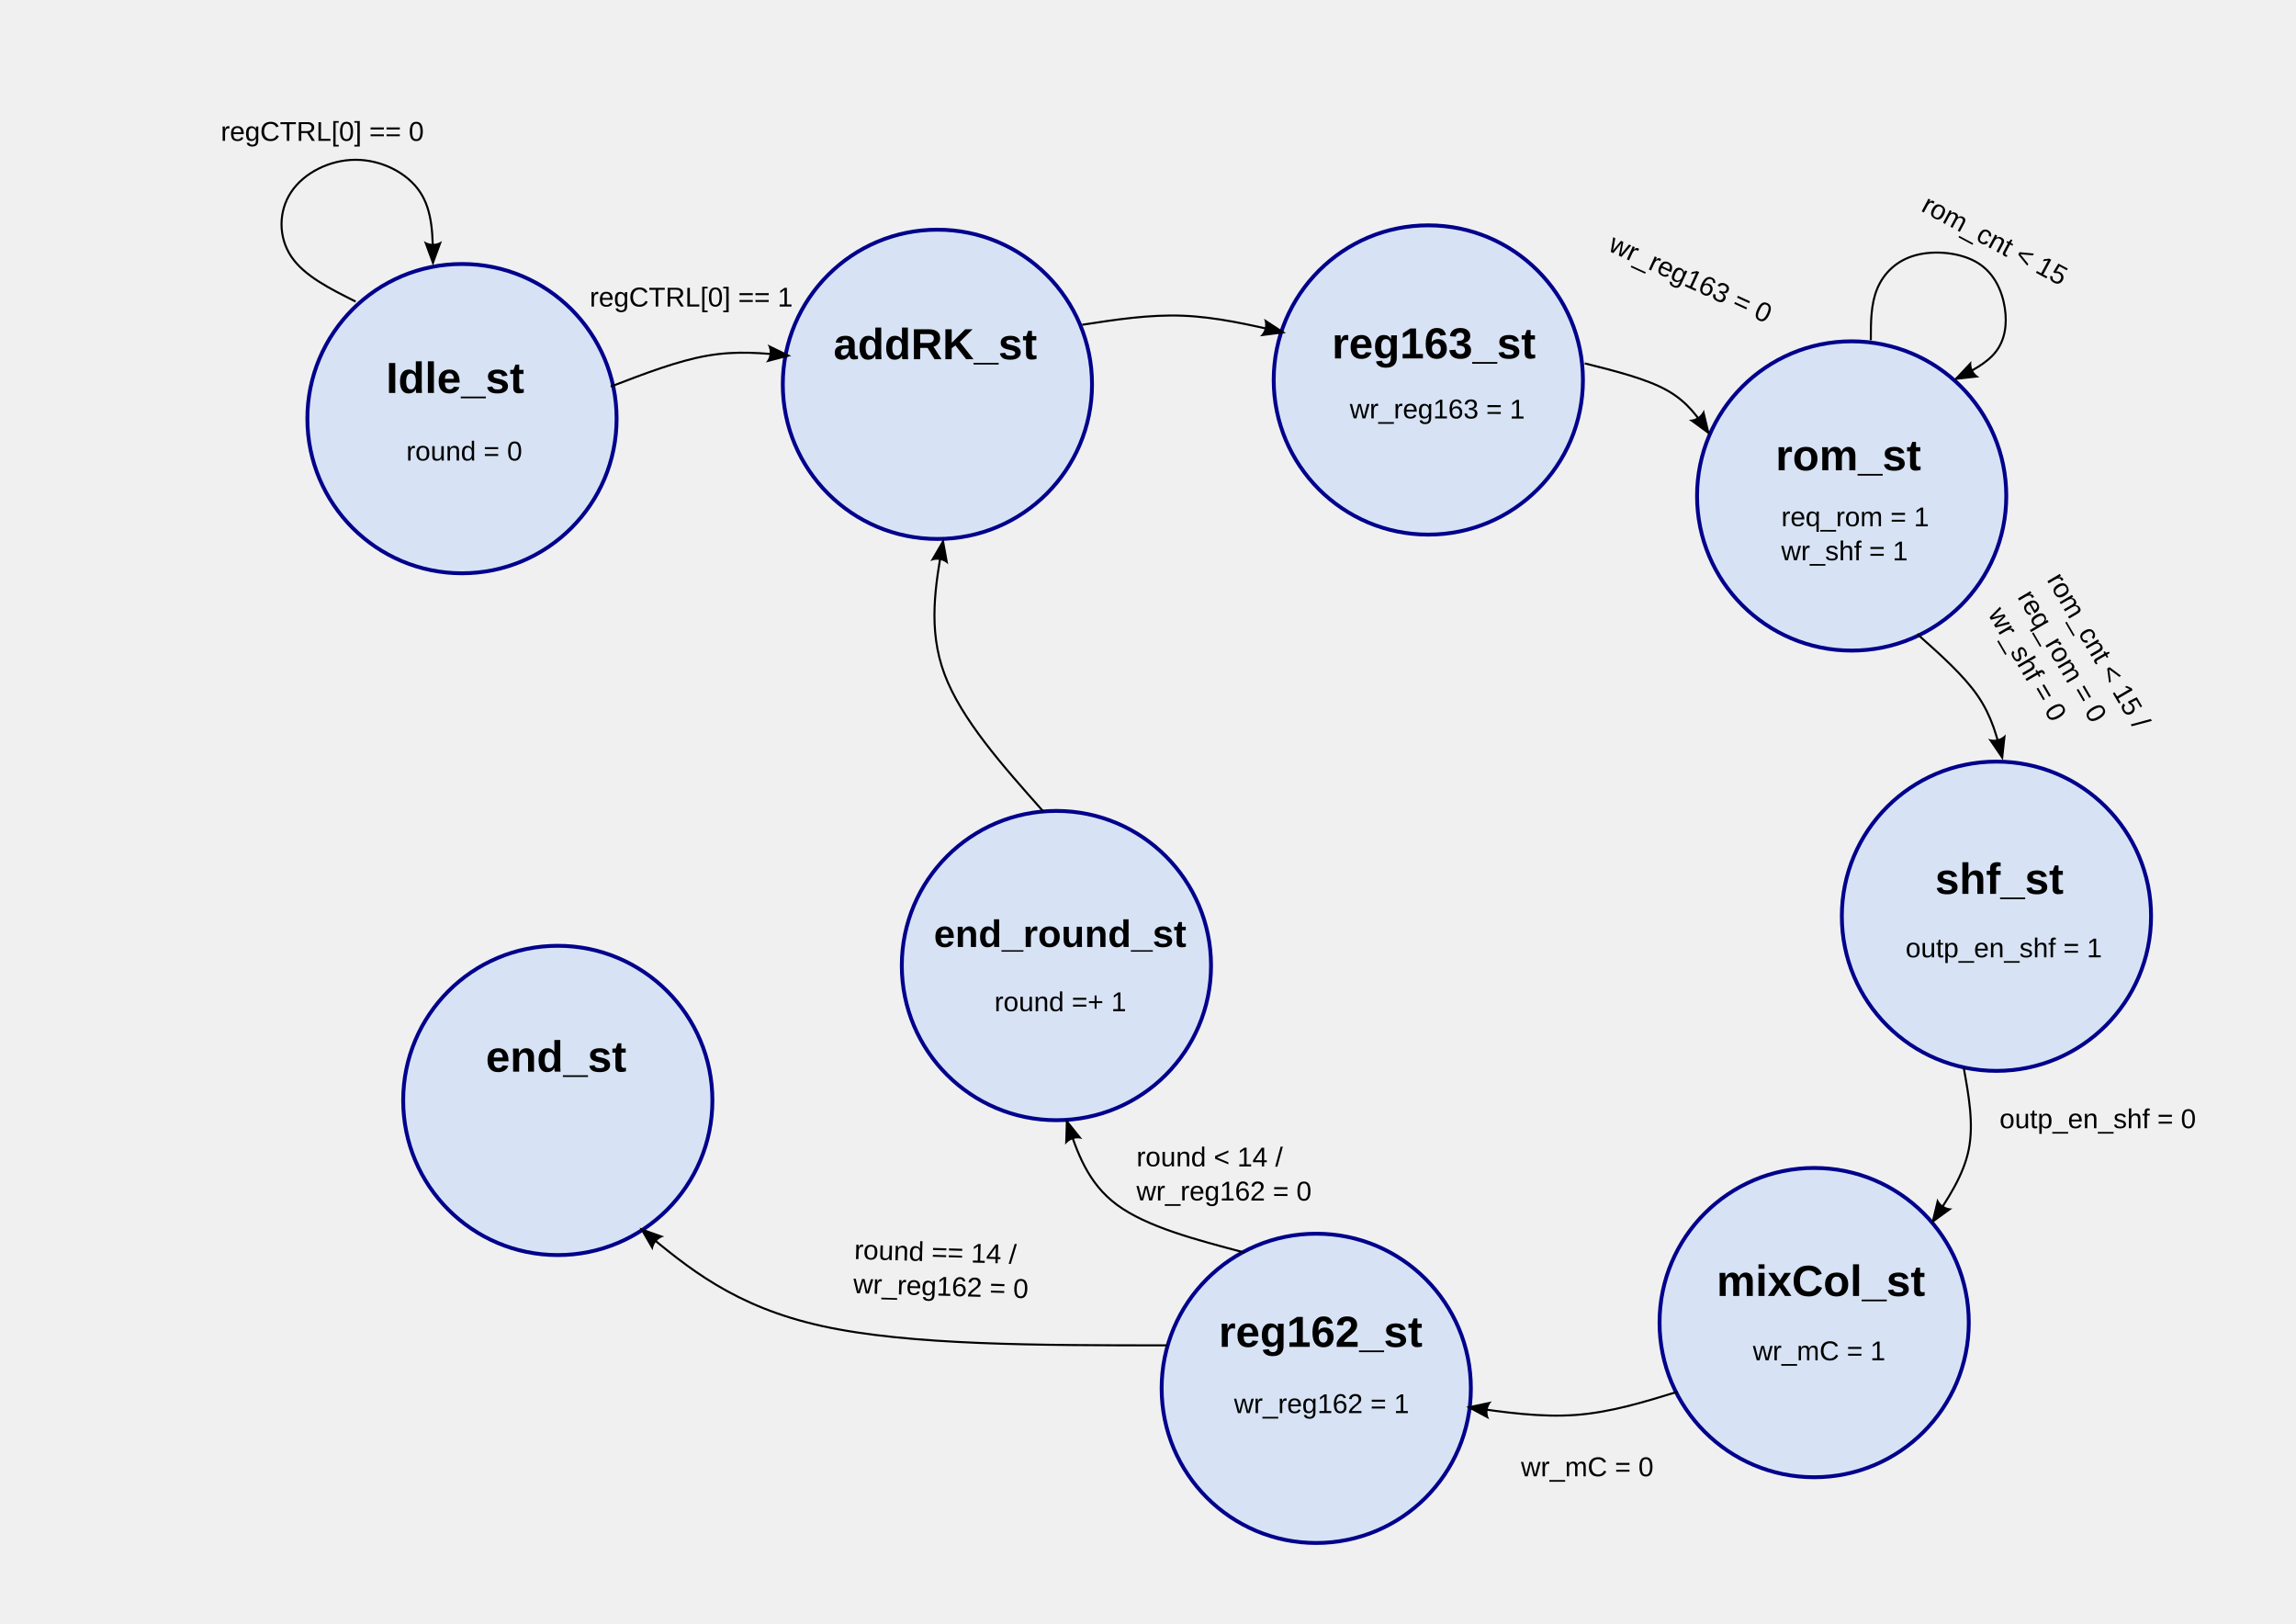
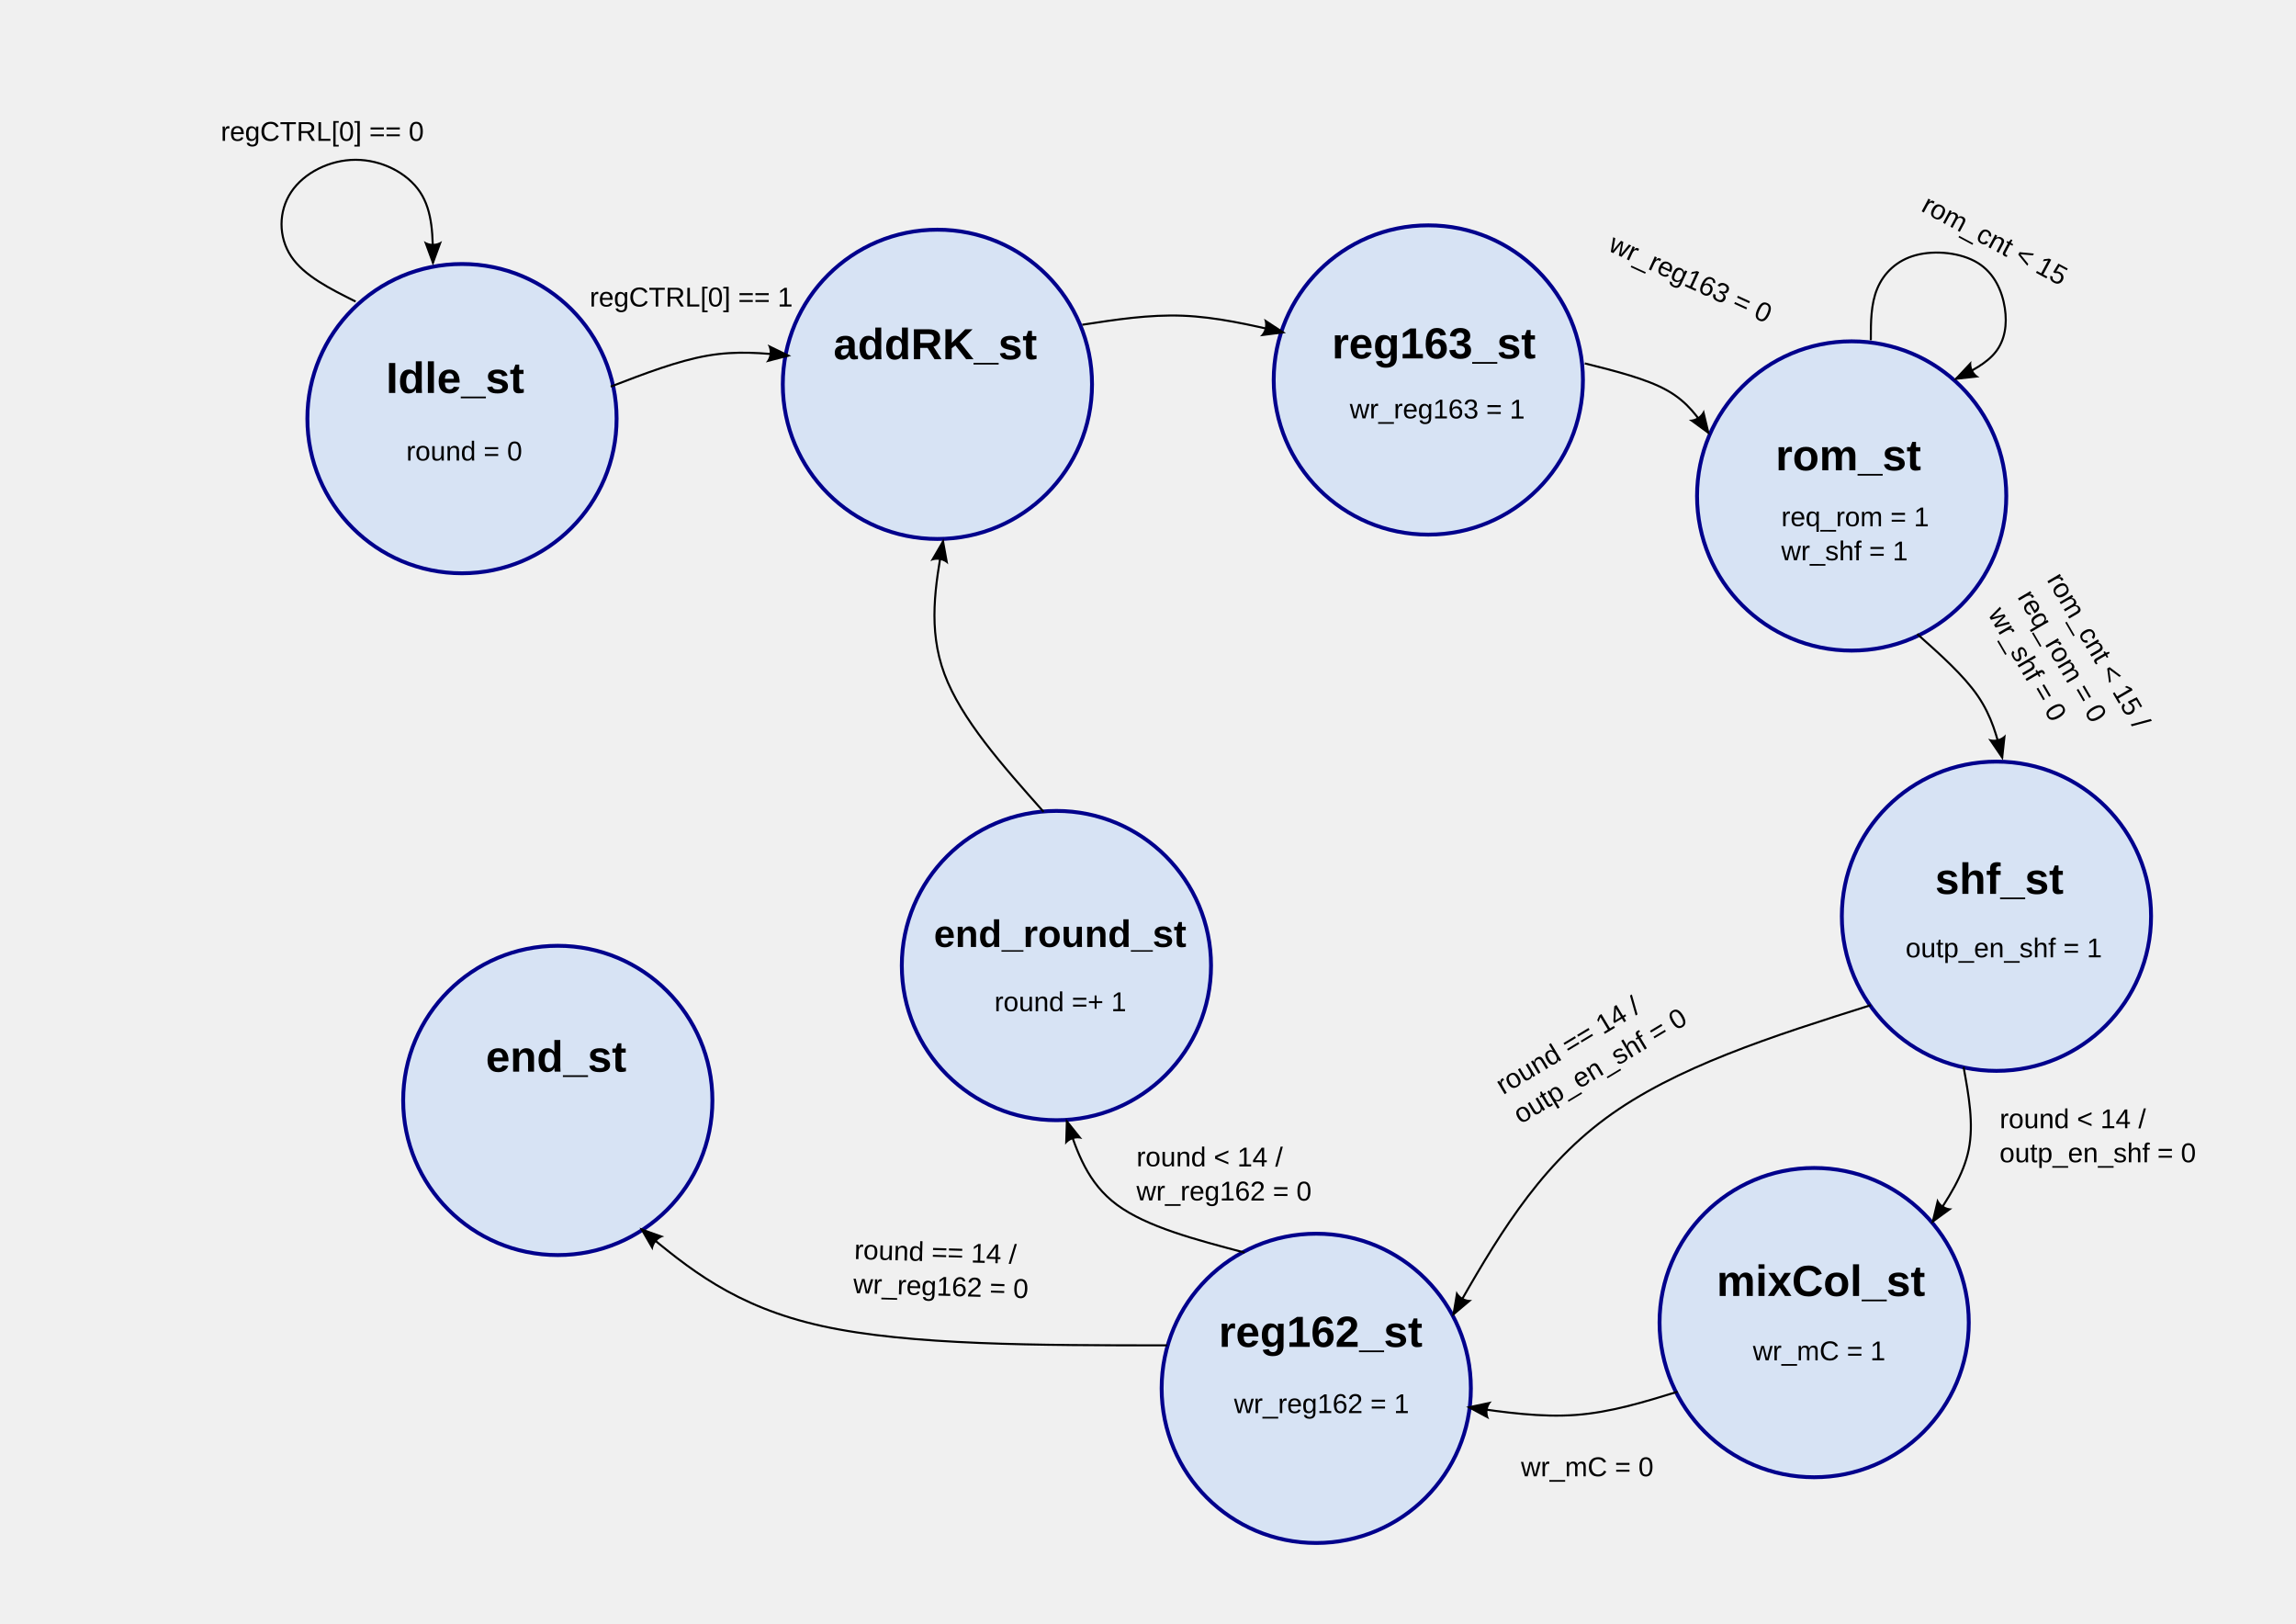
<svg xmlns="http://www.w3.org/2000/svg" width="297mm" height="210mm" viewBox="0 0 297 210" version="1.1" id="svg5">
  <defs id="defs2">
    <marker style="overflow:visible;" id="Arrow2Lend" refX="0.0" refY="0.0" orient="auto">
      <path transform="scale(1.1) rotate(180) translate(1,0)" d="M 8.719,4.034 L -2.207,0.016 L 8.719,-4.002 C 6.973,-1.63 6.983,1.616 8.719,4.034 z " style="fill-rule:evenodd;fill:context-stroke;stroke-width:0.625;stroke-linejoin:round;" id="path7059" />
    </marker>
    <marker style="overflow:visible" id="Arrow2Lend-5" refX="0" refY="0" orient="auto">
      <path transform="matrix(-1.1,0,0,-1.1,-1.1,0)" d="M 8.719,4.034 -2.207,0.016 8.719,-4.002 c -1.745,2.372 -1.735,5.617 -6e-7,8.035 z" style="fill:context-stroke;fill-rule:evenodd;stroke-width:0.625;stroke-linejoin:round" id="path7059-1" />
    </marker>
    <marker style="overflow:visible" id="Arrow2Lend-5-4" refX="0" refY="0" orient="auto">
      <path transform="matrix(-1.1,0,0,-1.1,-1.1,0)" d="M 8.719,4.034 -2.207,0.016 8.719,-4.002 c -1.745,2.372 -1.735,5.617 -6e-7,8.035 z" style="fill:context-stroke;fill-rule:evenodd;stroke-width:0.625;stroke-linejoin:round" id="path7059-1-6" />
    </marker>
  </defs>
  <g id="layer1">
    <text xml:space="preserve" style="font-style:normal;font-weight:normal;font-size:5.089px;line-height:1.25;font-family:sans-serif;fill:#ffffff;fill-opacity:1;stroke:none;stroke-width:0.382" x="109.898" y="-29.284" id="text995-3-4-8-9" transform="scale(1.026989,0.97372)">
      <tspan id="tspan993-6-4-4-0" style="font-style:normal;font-variant:normal;font-weight:bold;font-stretch:normal;font-size:5.089px;font-family:Arial;-inkscape-font-specification:'Arial, Bold';font-variant-ligatures:normal;font-variant-caps:normal;font-variant-numeric:normal;font-variant-east-asian:normal;fill:#ffffff;stroke-width:0.382" x="109.898" y="-29.284" />
    </text>
    <text xml:space="preserve" style="font-style:normal;font-weight:normal;font-size:10.583px;line-height:1.25;font-family:sans-serif;fill:#000000;fill-opacity:1;stroke:none;stroke-width:0.265" x="190" y="-30" id="text17967">
      <tspan id="tspan17965" style="stroke-width:0.265" x="190" y="-30" />
    </text>
    <circle style="fill:#d7e3f4;fill-opacity:1;stroke:#00008c;stroke-width:0.5;stroke-opacity:1" id="path411" cx="59.761" cy="54.144" r="20" />
    <path style="fill:none;stroke:#000000;stroke-width:0.265px;stroke-linecap:butt;stroke-linejoin:miter;stroke-opacity:1;marker-end:url(#Arrow2Lend)" d="M 46,39 C 42.667,37.333 39.334,35.667 37.667,33.167 36,30.667 36,27.334 37.667,24.833 c 1.667,-2.5 5,-4.167 8.333,-4.167 3.333,1.23e-4 6.667,1.667 8.333,4.167 C 56,27.334 56,30.667 56,34" id="path6885" />
    <text xml:space="preserve" style="font-style:normal;font-variant:normal;font-weight:bold;font-stretch:normal;font-size:5.644px;line-height:1.25;font-family:Arial;-inkscape-font-specification:'Arial, Bold';font-variant-ligatures:normal;font-variant-caps:normal;font-variant-numeric:normal;font-variant-east-asian:normal;fill:#000000;fill-opacity:1;stroke:none;stroke-width:0.265" x="49.942" y="50.825" id="text8232">
      <tspan id="tspan8230" style="font-style:normal;font-variant:normal;font-weight:bold;font-stretch:normal;font-size:5.644px;font-family:Arial;-inkscape-font-specification:'Arial, Bold';font-variant-ligatures:normal;font-variant-caps:normal;font-variant-numeric:normal;font-variant-east-asian:normal;stroke-width:0.265" x="49.942" y="50.825">Idle_st</tspan>
    </text>
    <circle style="fill:#d7e3f4;fill-opacity:1;stroke:#00008c;stroke-width:0.5;stroke-opacity:1" id="path411-0" cx="121.259" cy="49.706" r="20" />
    <text xml:space="preserve" style="font-style:normal;font-variant:normal;font-weight:bold;font-stretch:normal;font-size:5.644px;line-height:1.25;font-family:Arial;-inkscape-font-specification:'Arial, Bold';font-variant-ligatures:normal;font-variant-caps:normal;font-variant-numeric:normal;font-variant-east-asian:normal;fill:#000000;fill-opacity:1;stroke:none;stroke-width:0.265" x="107.81" y="46.462" id="text8232-3">
      <tspan id="tspan8230-9" style="font-style:normal;font-variant:normal;font-weight:bold;font-stretch:normal;font-size:5.644px;font-family:Arial;-inkscape-font-specification:'Arial, Bold';font-variant-ligatures:normal;font-variant-caps:normal;font-variant-numeric:normal;font-variant-east-asian:normal;stroke-width:0.265" x="107.81" y="46.462">addRK_st</tspan>
    </text>
    <circle style="fill:#d7e3f4;fill-opacity:1;stroke:#00008c;stroke-width:0.5;stroke-opacity:1" id="path411-9" cx="184.761" cy="49.144" r="20" />
    <text xml:space="preserve" style="font-style:normal;font-variant:normal;font-weight:bold;font-stretch:normal;font-size:5.644px;line-height:1.25;font-family:Arial;-inkscape-font-specification:'Arial, Bold';font-variant-ligatures:normal;font-variant-caps:normal;font-variant-numeric:normal;font-variant-east-asian:normal;fill:#000000;fill-opacity:1;stroke:none;stroke-width:0.265" x="172.296" y="46.354" id="text8232-9">
      <tspan id="tspan8230-1" style="font-style:normal;font-variant:normal;font-weight:bold;font-stretch:normal;font-size:5.644px;font-family:Arial;-inkscape-font-specification:'Arial, Bold';font-variant-ligatures:normal;font-variant-caps:normal;font-variant-numeric:normal;font-variant-east-asian:normal;stroke-width:0.265" x="172.296" y="46.354">reg163_st</tspan>
    </text>
    <circle style="fill:#d7e3f4;fill-opacity:1;stroke:#00008c;stroke-width:0.5;stroke-opacity:1" id="path411-7" cx="239.523" cy="64.144" r="20" />
    <text xml:space="preserve" style="font-style:normal;font-variant:normal;font-weight:bold;font-stretch:normal;font-size:5.644px;line-height:1.25;font-family:Arial;-inkscape-font-specification:'Arial, Bold';font-variant-ligatures:normal;font-variant-caps:normal;font-variant-numeric:normal;font-variant-east-asian:normal;fill:#000000;fill-opacity:1;stroke:none;stroke-width:0.265" x="229.688" y="60.825" id="text8232-2">
      <tspan id="tspan8230-3" style="font-style:normal;font-variant:normal;font-weight:bold;font-stretch:normal;font-size:5.644px;font-family:Arial;-inkscape-font-specification:'Arial, Bold';font-variant-ligatures:normal;font-variant-caps:normal;font-variant-numeric:normal;font-variant-east-asian:normal;stroke-width:0.265" x="229.688" y="60.825">rom_st</tspan>
    </text>
    <circle style="fill:#d7e3f4;fill-opacity:1;stroke:#00008c;stroke-width:0.5;stroke-opacity:1" id="path411-8" cx="258.252" cy="118.5" r="20" />
    <text xml:space="preserve" style="font-style:normal;font-variant:normal;font-weight:bold;font-stretch:normal;font-size:5.644px;line-height:1.25;font-family:Arial;-inkscape-font-specification:'Arial, Bold';font-variant-ligatures:normal;font-variant-caps:normal;font-variant-numeric:normal;font-variant-east-asian:normal;fill:#000000;fill-opacity:1;stroke:none;stroke-width:0.265" x="250.316" y="115.605" id="text8232-1">
      <tspan id="tspan8230-4" style="font-style:normal;font-variant:normal;font-weight:bold;font-stretch:normal;font-size:5.644px;font-family:Arial;-inkscape-font-specification:'Arial, Bold';font-variant-ligatures:normal;font-variant-caps:normal;font-variant-numeric:normal;font-variant-east-asian:normal;stroke-width:0.265" x="250.316" y="115.605">shf_st</tspan>
    </text>
    <circle style="fill:#d7e3f4;fill-opacity:1;stroke:#00008c;stroke-width:0.5;stroke-opacity:1" id="path411-71" cx="234.672" cy="171.057" r="20" />
    <text xml:space="preserve" style="font-style:normal;font-variant:normal;font-weight:bold;font-stretch:normal;font-size:5.644px;line-height:1.25;font-family:Arial;-inkscape-font-specification:'Arial, Bold';font-variant-ligatures:normal;font-variant-caps:normal;font-variant-numeric:normal;font-variant-east-asian:normal;fill:#000000;fill-opacity:1;stroke:none;stroke-width:0.265" x="222.06" y="167.612" id="text8232-38">
      <tspan id="tspan8230-48" style="font-style:normal;font-variant:normal;font-weight:bold;font-stretch:normal;font-size:5.644px;font-family:Arial;-inkscape-font-specification:'Arial, Bold';font-variant-ligatures:normal;font-variant-caps:normal;font-variant-numeric:normal;font-variant-east-asian:normal;stroke-width:0.265" x="222.06" y="167.612">mixCol_st</tspan>
    </text>
    <circle style="fill:#d7e3f4;fill-opacity:1;stroke:#00008c;stroke-width:0.5;stroke-opacity:1" id="path411-3" cx="170.265" cy="179.56" r="20" />
    <text xml:space="preserve" style="font-style:normal;font-variant:normal;font-weight:bold;font-stretch:normal;font-size:5.644px;line-height:1.25;font-family:Arial;-inkscape-font-specification:'Arial, Bold';font-variant-ligatures:normal;font-variant-caps:normal;font-variant-numeric:normal;font-variant-east-asian:normal;fill:#000000;fill-opacity:1;stroke:none;stroke-width:0.265" x="157.653" y="174.19" id="text8232-26">
      <tspan id="tspan8230-94" style="font-style:normal;font-variant:normal;font-weight:bold;font-stretch:normal;font-size:5.644px;font-family:Arial;-inkscape-font-specification:'Arial, Bold';font-variant-ligatures:normal;font-variant-caps:normal;font-variant-numeric:normal;font-variant-east-asian:normal;stroke-width:0.265" x="157.653" y="174.19">reg162_st</tspan>
    </text>
    <circle style="fill:#d7e3f4;fill-opacity:1;stroke:#00008c;stroke-width:0.5;stroke-opacity:1" id="path411-3-9" cx="72.153" cy="142.323" r="20" />
    <text xml:space="preserve" style="font-style:normal;font-variant:normal;font-weight:bold;font-stretch:normal;font-size:5.644px;line-height:1.25;font-family:Arial;-inkscape-font-specification:'Arial, Bold';font-variant-ligatures:normal;font-variant-caps:normal;font-variant-numeric:normal;font-variant-east-asian:normal;fill:#000000;fill-opacity:1;stroke:none;stroke-width:0.265" x="62.842" y="138.603" id="text8232-26-8">
      <tspan id="tspan8230-94-6" style="font-style:normal;font-variant:normal;font-weight:bold;font-stretch:normal;font-size:5.644px;font-family:Arial;-inkscape-font-specification:'Arial, Bold';font-variant-ligatures:normal;font-variant-caps:normal;font-variant-numeric:normal;font-variant-east-asian:normal;stroke-width:0.265" x="62.842" y="138.603">end_st</tspan>
    </text>
    <circle style="fill:#d7e3f4;fill-opacity:1;stroke:#00008c;stroke-width:0.5;stroke-opacity:1" id="path411-3-9-5" cx="136.654" cy="124.88" r="20" />
    <text xml:space="preserve" style="font-style:normal;font-variant:normal;font-weight:bold;font-stretch:normal;font-size:4.939px;line-height:1.25;font-family:Arial;-inkscape-font-specification:'Arial, Bold';font-variant-ligatures:normal;font-variant-caps:normal;font-variant-numeric:normal;font-variant-east-asian:normal;fill:#000000;fill-opacity:1;stroke:none;stroke-width:0.265" x="120.807" y="122.47" id="text8232-26-8-3">
      <tspan id="tspan8230-94-6-7" style="font-style:normal;font-variant:normal;font-weight:bold;font-stretch:normal;font-size:4.939px;font-family:Arial;-inkscape-font-specification:'Arial, Bold';font-variant-ligatures:normal;font-variant-caps:normal;font-variant-numeric:normal;font-variant-east-asian:normal;stroke-width:0.265" x="120.807" y="122.47">end_round_st</tspan>
    </text>
    <text xml:space="preserve" style="font-style:normal;font-variant:normal;font-weight:normal;font-stretch:normal;font-size:3.528px;line-height:1.25;font-family:Arial;-inkscape-font-specification:'Arial, Normal';font-variant-ligatures:normal;font-variant-caps:normal;font-variant-numeric:normal;font-variant-east-asian:normal;fill:#000000;fill-opacity:1;stroke:none;stroke-width:0.265" x="28.551" y="18.219" id="text1982">
      <tspan id="tspan1980" style="font-style:normal;font-variant:normal;font-weight:normal;font-stretch:normal;font-size:3.528px;font-family:Arial;-inkscape-font-specification:'Arial, Normal';font-variant-ligatures:normal;font-variant-caps:normal;font-variant-numeric:normal;font-variant-east-asian:normal;stroke-width:0.265" x="28.551" y="18.219">regCTRL[0] == 0</tspan>
    </text>
    <text xml:space="preserve" style="font-style:normal;font-variant:normal;font-weight:normal;font-stretch:normal;font-size:3.528px;line-height:1.25;font-family:Arial;-inkscape-font-specification:'Arial, Normal';font-variant-ligatures:normal;font-variant-caps:normal;font-variant-numeric:normal;font-variant-east-asian:normal;fill:#000000;fill-opacity:1;stroke:none;stroke-width:0.265" x="115.258" y="159.482" id="text1982-9-4-0-8" transform="rotate(1.699461)">
      <tspan id="tspan1980-9-0-4-7" style="font-style:normal;font-variant:normal;font-weight:normal;font-stretch:normal;font-size:3.528px;font-family:Arial;-inkscape-font-specification:'Arial, Normal';font-variant-ligatures:normal;font-variant-caps:normal;font-variant-numeric:normal;font-variant-east-asian:normal;stroke-width:0.265" x="115.258" y="159.482">round == 14 /</tspan>
      <tspan style="font-style:normal;font-variant:normal;font-weight:normal;font-stretch:normal;font-size:3.528px;font-family:Arial;-inkscape-font-specification:'Arial, Normal';font-variant-ligatures:normal;font-variant-caps:normal;font-variant-numeric:normal;font-variant-east-asian:normal;stroke-width:0.265" x="115.258" y="163.891" id="tspan27361">wr_reg162 = 0</tspan>
    </text>
    <text xml:space="preserve" style="font-style:normal;font-variant:normal;font-weight:normal;font-stretch:normal;font-size:3.528px;line-height:1.25;font-family:Arial;-inkscape-font-specification:'Arial, Normal';font-variant-ligatures:normal;font-variant-caps:normal;font-variant-numeric:normal;font-variant-east-asian:normal;fill:#000000;fill-opacity:1;stroke:none;stroke-width:0.265" x="147.208" y="150.638" id="text1982-9-4-0-8-9" transform="rotate(0.07750644)">
      <tspan id="tspan1980-9-0-4-7-8" style="font-style:normal;font-variant:normal;font-weight:normal;font-stretch:normal;font-size:3.528px;font-family:Arial;-inkscape-font-specification:'Arial, Normal';font-variant-ligatures:normal;font-variant-caps:normal;font-variant-numeric:normal;font-variant-east-asian:normal;stroke-width:0.265" x="147.208" y="150.638">round &lt; 14 /</tspan>
      <tspan style="font-style:normal;font-variant:normal;font-weight:normal;font-stretch:normal;font-size:3.528px;font-family:Arial;-inkscape-font-specification:'Arial, Normal';font-variant-ligatures:normal;font-variant-caps:normal;font-variant-numeric:normal;font-variant-east-asian:normal;stroke-width:0.265" x="147.208" y="155.048" id="tspan24327">wr_reg162 = 0</tspan>
    </text>
    <text xml:space="preserve" style="font-style:normal;font-variant:normal;font-weight:normal;font-stretch:normal;font-size:3.528px;line-height:1.25;font-family:Arial;-inkscape-font-specification:'Arial, Normal';font-variant-ligatures:normal;font-variant-caps:normal;font-variant-numeric:normal;font-variant-east-asian:normal;fill:#000000;fill-opacity:1;stroke:none;stroke-width:0.265" x="174.665" y="53.866" id="text1982-9-4-0-8-9-0" transform="rotate(0.07750644)">
      <tspan id="tspan1980-9-0-4-7-8-2" style="font-style:normal;font-variant:normal;font-weight:normal;font-stretch:normal;font-size:3.528px;font-family:Arial;-inkscape-font-specification:'Arial, Normal';font-variant-ligatures:normal;font-variant-caps:normal;font-variant-numeric:normal;font-variant-east-asian:normal;stroke-width:0.265" x="174.665" y="53.866">wr_reg163 = 1</tspan>
    </text>
    <text xml:space="preserve" style="font-style:normal;font-variant:normal;font-weight:normal;font-stretch:normal;font-size:3.528px;line-height:1.25;font-family:Arial;-inkscape-font-specification:'Arial, Normal';font-variant-ligatures:normal;font-variant-caps:normal;font-variant-numeric:normal;font-variant-east-asian:normal;fill:#000000;fill-opacity:1;stroke:none;stroke-width:0.265" x="230.505" y="67.732" id="text1982-9-4-0-8-9-0-3" transform="rotate(0.07750644)">
      <tspan id="tspan1980-9-0-4-7-8-2-9" style="font-style:normal;font-variant:normal;font-weight:normal;font-stretch:normal;font-size:3.528px;font-family:Arial;-inkscape-font-specification:'Arial, Normal';font-variant-ligatures:normal;font-variant-caps:normal;font-variant-numeric:normal;font-variant-east-asian:normal;stroke-width:0.265" x="230.505" y="67.732">req_rom = 1</tspan>
      <tspan style="font-style:normal;font-variant:normal;font-weight:normal;font-stretch:normal;font-size:3.528px;font-family:Arial;-inkscape-font-specification:'Arial, Normal';font-variant-ligatures:normal;font-variant-caps:normal;font-variant-numeric:normal;font-variant-east-asian:normal;stroke-width:0.265" x="230.505" y="72.142" id="tspan15084">wr_shf = 1</tspan>
    </text>
    <text xml:space="preserve" style="font-style:normal;font-variant:normal;font-weight:normal;font-stretch:normal;font-size:3.528px;line-height:1.25;font-family:Arial;-inkscape-font-specification:'Arial, Normal';font-variant-ligatures:normal;font-variant-caps:normal;font-variant-numeric:normal;font-variant-east-asian:normal;fill:#000000;fill-opacity:1;stroke:none;stroke-width:0.265" x="202.36" y="-57.625" id="text1982-9-4-0-8-9-0-1" transform="rotate(24.74486)">
      <tspan id="tspan1980-9-0-4-7-8-2-7" style="font-style:normal;font-variant:normal;font-weight:normal;font-stretch:normal;font-size:3.528px;font-family:Arial;-inkscape-font-specification:'Arial, Normal';font-variant-ligatures:normal;font-variant-caps:normal;font-variant-numeric:normal;font-variant-east-asian:normal;stroke-width:0.265" x="202.36" y="-57.625">wr_reg163 = 0</tspan>
    </text>
    <text xml:space="preserve" style="font-style:normal;font-variant:normal;font-weight:normal;font-stretch:normal;font-size:3.528px;line-height:1.25;font-family:Arial;-inkscape-font-specification:'Arial, Normal';font-variant-ligatures:normal;font-variant-caps:normal;font-variant-numeric:normal;font-variant-east-asian:normal;fill:#000000;fill-opacity:1;stroke:none;stroke-width:0.265" x="76.27" y="39.645" id="text1982-6">
      <tspan id="tspan1980-7" style="font-style:normal;font-variant:normal;font-weight:normal;font-stretch:normal;font-size:3.528px;font-family:Arial;-inkscape-font-specification:'Arial, Normal';font-variant-ligatures:normal;font-variant-caps:normal;font-variant-numeric:normal;font-variant-east-asian:normal;stroke-width:0.265" x="76.27" y="39.645">regCTRL[0] == 1</tspan>
    </text>
    <text xml:space="preserve" style="font-style:normal;font-variant:normal;font-weight:normal;font-stretch:normal;font-size:3.528px;line-height:1.25;font-family:Arial;-inkscape-font-specification:'Arial, Normal';font-variant-ligatures:normal;font-variant-caps:normal;font-variant-numeric:normal;font-variant-east-asian:normal;fill:#000000;fill-opacity:1;stroke:none;stroke-width:0.265" x="258.655" y="145.913" id="text1982-6-4">
-       <tspan id="tspan1980-7-0" style="font-style:normal;font-variant:normal;font-weight:normal;font-stretch:normal;font-size:3.528px;font-family:Arial;-inkscape-font-specification:'Arial, Normal';font-variant-ligatures:normal;font-variant-caps:normal;font-variant-numeric:normal;font-variant-east-asian:normal;stroke-width:0.265" x="258.655" y="145.913">outp_en_shf = 0</tspan>
+       <tspan id="tspan1980-7-0" style="font-style:normal;font-variant:normal;font-weight:normal;font-stretch:normal;font-size:3.528px;font-family:Arial;-inkscape-font-specification:'Arial, Normal';font-variant-ligatures:normal;font-variant-caps:normal;font-variant-numeric:normal;font-variant-east-asian:normal;stroke-width:0.265" x="258.655" y="145.913">round &lt; 14 /</tspan>
+       <tspan style="font-style:normal;font-variant:normal;font-weight:normal;font-stretch:normal;font-size:3.528px;font-family:Arial;-inkscape-font-specification:'Arial, Normal';font-variant-ligatures:normal;font-variant-caps:normal;font-variant-numeric:normal;font-variant-east-asian:normal;stroke-width:0.265" x="258.655" y="150.323" id="tspan4969">outp_en_shf = 0</tspan>
+     </text>
+     <text xml:space="preserve" style="font-style:normal;font-variant:normal;font-weight:normal;font-stretch:normal;font-size:3.528px;line-height:1.25;font-family:Arial;-inkscape-font-specification:'Arial, Normal';font-variant-ligatures:normal;font-variant-caps:normal;font-variant-numeric:normal;font-variant-east-asian:normal;fill:#000000;fill-opacity:1;stroke:none;stroke-width:0.265" x="93.471" y="221.644" id="text1982-6-4-2" transform="rotate(-31.06031)">
+       <tspan id="tspan1980-7-0-18" style="font-style:normal;font-variant:normal;font-weight:normal;font-stretch:normal;font-size:3.528px;font-family:Arial;-inkscape-font-specification:'Arial, Normal';font-variant-ligatures:normal;font-variant-caps:normal;font-variant-numeric:normal;font-variant-east-asian:normal;stroke-width:0.265" x="93.471" y="221.644">round == 14 /</tspan>
+       <tspan style="font-style:normal;font-variant:normal;font-weight:normal;font-stretch:normal;font-size:3.528px;font-family:Arial;-inkscape-font-specification:'Arial, Normal';font-variant-ligatures:normal;font-variant-caps:normal;font-variant-numeric:normal;font-variant-east-asian:normal;stroke-width:0.265" x="93.471" y="226.054" id="tspan4969-7">outp_en_shf = 0</tspan>
    </text>
    <text xml:space="preserve" style="font-style:normal;font-variant:normal;font-weight:normal;font-stretch:normal;font-size:3.528px;line-height:1.25;font-family:Arial;-inkscape-font-specification:'Arial, Normal';font-variant-ligatures:normal;font-variant-caps:normal;font-variant-numeric:normal;font-variant-east-asian:normal;fill:#000000;fill-opacity:1;stroke:none;stroke-width:0.265" x="246.502" y="123.817" id="text1982-6-4-6">
      <tspan id="tspan1980-7-0-1" style="font-style:normal;font-variant:normal;font-weight:normal;font-stretch:normal;font-size:3.528px;font-family:Arial;-inkscape-font-specification:'Arial, Normal';font-variant-ligatures:normal;font-variant-caps:normal;font-variant-numeric:normal;font-variant-east-asian:normal;stroke-width:0.265" x="246.502" y="123.817">outp_en_shf = 1</tspan>
    </text>
    <text xml:space="preserve" style="font-style:normal;font-variant:normal;font-weight:normal;font-stretch:normal;font-size:3.528px;line-height:1.25;font-family:Arial;-inkscape-font-specification:'Arial, Normal';font-variant-ligatures:normal;font-variant-caps:normal;font-variant-numeric:normal;font-variant-east-asian:normal;fill:#000000;fill-opacity:1;stroke:none;stroke-width:0.265" x="226.738" y="175.934" id="text1982-6-4-6-4">
      <tspan id="tspan1980-7-0-1-1" style="font-style:normal;font-variant:normal;font-weight:normal;font-stretch:normal;font-size:3.528px;font-family:Arial;-inkscape-font-specification:'Arial, Normal';font-variant-ligatures:normal;font-variant-caps:normal;font-variant-numeric:normal;font-variant-east-asian:normal;stroke-width:0.265" x="226.738" y="175.934">wr_mC = 1</tspan>
    </text>
    <text xml:space="preserve" style="font-style:normal;font-variant:normal;font-weight:normal;font-stretch:normal;font-size:3.528px;line-height:1.25;font-family:Arial;-inkscape-font-specification:'Arial, Normal';font-variant-ligatures:normal;font-variant-caps:normal;font-variant-numeric:normal;font-variant-east-asian:normal;fill:#000000;fill-opacity:1;stroke:none;stroke-width:0.265" x="196.738" y="190.934" id="text1982-6-4-6-4-8">
      <tspan id="tspan1980-7-0-1-1-8" style="font-style:normal;font-variant:normal;font-weight:normal;font-stretch:normal;font-size:3.528px;font-family:Arial;-inkscape-font-specification:'Arial, Normal';font-variant-ligatures:normal;font-variant-caps:normal;font-variant-numeric:normal;font-variant-east-asian:normal;stroke-width:0.265" x="196.738" y="190.934">wr_mC = 0</tspan>
    </text>
    <text xml:space="preserve" style="font-style:normal;font-variant:normal;font-weight:normal;font-stretch:normal;font-size:3.528px;line-height:1.25;font-family:Arial;-inkscape-font-specification:'Arial, Normal';font-variant-ligatures:normal;font-variant-caps:normal;font-variant-numeric:normal;font-variant-east-asian:normal;fill:#000000;fill-opacity:1;stroke:none;stroke-width:0.265" x="52.548" y="59.562" id="text1982-6-7">
      <tspan id="tspan1980-7-5" style="font-style:normal;font-variant:normal;font-weight:normal;font-stretch:normal;font-size:3.528px;font-family:Arial;-inkscape-font-specification:'Arial, Normal';font-variant-ligatures:normal;font-variant-caps:normal;font-variant-numeric:normal;font-variant-east-asian:normal;stroke-width:0.265" x="52.548" y="59.562">round = 0</tspan>
    </text>
    <text xml:space="preserve" style="font-style:normal;font-variant:normal;font-weight:normal;font-stretch:normal;font-size:3.528px;line-height:1.25;font-family:Arial;-inkscape-font-specification:'Arial, Normal';font-variant-ligatures:normal;font-variant-caps:normal;font-variant-numeric:normal;font-variant-east-asian:normal;fill:#000000;fill-opacity:1;stroke:none;stroke-width:0.265" x="128.63" y="130.78" id="text1982-6-7-7">
      <tspan id="tspan1980-7-5-3" style="font-style:normal;font-variant:normal;font-weight:normal;font-stretch:normal;font-size:3.528px;font-family:Arial;-inkscape-font-specification:'Arial, Normal';font-variant-ligatures:normal;font-variant-caps:normal;font-variant-numeric:normal;font-variant-east-asian:normal;stroke-width:0.265" x="128.63" y="130.78">round =+ 1</tspan>
    </text>
    <path style="fill:none;stroke:#000000;stroke-width:0.265px;stroke-linecap:butt;stroke-linejoin:miter;stroke-opacity:1;marker-end:url(#Arrow2Lend)" d="m 205,47 c 4,1 8,2 10.667,3.5 2.667,1.5 4,3.5 5.333,5.5" id="path3128" />
    <path style="fill:none;stroke:#000000;stroke-width:0.265px;stroke-linecap:butt;stroke-linejoin:miter;stroke-opacity:1;marker-end:url(#Arrow2Lend)" d="m 248,82 c 3,2.667 6,5.334 7.834,8 1.833,2.667 2.5,5.333 3.166,8" id="path3358" />
    <path style="fill:none;stroke:#000000;stroke-width:0.265px;stroke-linecap:butt;stroke-linejoin:miter;stroke-opacity:1;marker-end:url(#Arrow2Lend)" d="m 140,42 c 4.334,-0.667 8.667,-1.333 13,-1.167 C 157.334,41 161.667,42 166,43" id="path3669" />
    <path style="fill:none;stroke:#000000;stroke-width:0.265px;stroke-linecap:butt;stroke-linejoin:miter;stroke-opacity:1;marker-end:url(#Arrow2Lend)" d="M 79,50 C 83.333,48.333 87.667,46.667 91.5,46 95.334,45.333 98.667,45.667 102,46" id="path3866" />
    <path style="fill:none;stroke:#000000;stroke-width:0.265px;stroke-linecap:butt;stroke-linejoin:miter;stroke-opacity:1;marker-end:url(#Arrow2Lend)" d="m 242,44 c 0,-2.333 0,-4.666 0.833,-6.667 0.833,-2 2.5,-3.667 5,-4.333 2.5,-0.667 5.833,-0.333 8,1 2.167,1.334 3.167,3.667 3.5,5.833 0.333,2.167 -8e-5,4.167 -1.167,5.666 -1.167,1.5 -3.167,2.5 -5.167,3.5" id="path255" />
    <text xml:space="preserve" style="font-style:normal;font-variant:normal;font-weight:normal;font-stretch:normal;font-size:3.528px;line-height:1.25;font-family:Arial;-inkscape-font-specification:'Arial, Normal';font-variant-ligatures:normal;font-variant-caps:normal;font-variant-numeric:normal;font-variant-east-asian:normal;fill:#000000;fill-opacity:1;stroke:none;stroke-width:0.265" x="231.657" y="-93.594" id="text1982-9-48" transform="rotate(28.2537)">
      <tspan id="tspan1980-9-3" style="font-style:normal;font-variant:normal;font-weight:normal;font-stretch:normal;font-size:3.528px;font-family:Arial;-inkscape-font-specification:'Arial, Normal';font-variant-ligatures:normal;font-variant-caps:normal;font-variant-numeric:normal;font-variant-east-asian:normal;stroke-width:0.265" x="231.657" y="-93.594">rom_cnt &lt; 15</tspan>
    </text>
    <text xml:space="preserve" style="font-style:normal;font-variant:normal;font-weight:normal;font-stretch:normal;font-size:3.528px;line-height:1.25;font-family:Arial;-inkscape-font-specification:'Arial, Normal';font-variant-ligatures:normal;font-variant-caps:normal;font-variant-numeric:normal;font-variant-east-asian:normal;fill:#000000;fill-opacity:1;stroke:none;stroke-width:0.265" x="198.23" y="-190.787" id="text1982-9-48-3" transform="rotate(59.71401)">
      <tspan id="tspan1980-9-3-7" style="font-style:normal;font-variant:normal;font-weight:normal;font-stretch:normal;font-size:3.528px;font-family:Arial;-inkscape-font-specification:'Arial, Normal';font-variant-ligatures:normal;font-variant-caps:normal;font-variant-numeric:normal;font-variant-east-asian:normal;stroke-width:0.265" x="198.23" y="-190.787">rom_cnt &lt; 15 /</tspan>
      <tspan style="font-style:normal;font-variant:normal;font-weight:normal;font-stretch:normal;font-size:3.528px;font-family:Arial;-inkscape-font-specification:'Arial, Normal';font-variant-ligatures:normal;font-variant-caps:normal;font-variant-numeric:normal;font-variant-east-asian:normal;stroke-width:0.265" x="198.23" y="-186.377" id="tspan14458">req_rom = 0</tspan>
      <tspan style="font-style:normal;font-variant:normal;font-weight:normal;font-stretch:normal;font-size:3.528px;font-family:Arial;-inkscape-font-specification:'Arial, Normal';font-variant-ligatures:normal;font-variant-caps:normal;font-variant-numeric:normal;font-variant-east-asian:normal;stroke-width:0.265" x="198.23" y="-181.968" id="tspan16454">wr_shf = 0</tspan>
    </text>
    <path style="fill:none;stroke:#000000;stroke-width:0.265px;stroke-linecap:butt;stroke-linejoin:miter;stroke-opacity:1;marker-end:url(#Arrow2Lend)" d="m 254,138 c 0.667,3.667 1.333,7.334 0.667,10.667 C 254,152 252,155 250,158" id="path785" />
    <path style="fill:none;stroke:#000000;stroke-width:0.265px;stroke-linecap:butt;stroke-linejoin:miter;stroke-opacity:1;marker-end:url(#Arrow2Lend)" d="m 161,162 c -6.333,-1.667 -12.666,-3.333 -16.5,-6.167 C 140.667,153 139.333,149 138,145" id="path2055" />
    <path style="fill:none;stroke:#000000;stroke-width:0.265px;stroke-linecap:butt;stroke-linejoin:miter;stroke-opacity:1;marker-end:url(#Arrow2Lend)" d="m 151,174 c -16.666,0 -33.333,0 -44.666,-2.5 C 95,169 89,164 83,159" id="path2059" />
    <path style="fill:none;stroke:#000000;stroke-width:0.265px;stroke-linecap:butt;stroke-linejoin:miter;stroke-opacity:1;marker-end:url(#Arrow2Lend)" d="m 217,180 c -4.333,1.333 -8.666,2.667 -13.166,3 C 199.334,183.333 194.667,182.667 190,182" id="path2233" />
    <path style="fill:none;stroke:#000000;stroke-width:0.265px;stroke-linecap:butt;stroke-linejoin:miter;stroke-opacity:1;marker-end:url(#Arrow2Lend)" d="M 135,105 C 129.667,99 124.334,93 122.167,87.167 120,81.333 121,75.667 122,70" id="path2407" />
    <text xml:space="preserve" style="font-style:normal;font-variant:normal;font-weight:normal;font-stretch:normal;font-size:3.528px;line-height:1.25;font-family:Arial;-inkscape-font-specification:'Arial, Normal';font-variant-ligatures:normal;font-variant-caps:normal;font-variant-numeric:normal;font-variant-east-asian:normal;fill:#000000;fill-opacity:1;stroke:none;stroke-width:0.265" x="159.621" y="182.759" id="text1982-6-4-6-4-4">
      <tspan id="tspan1980-7-0-1-1-0" style="font-style:normal;font-variant:normal;font-weight:normal;font-stretch:normal;font-size:3.528px;font-family:Arial;-inkscape-font-specification:'Arial, Normal';font-variant-ligatures:normal;font-variant-caps:normal;font-variant-numeric:normal;font-variant-east-asian:normal;stroke-width:0.265" x="159.621" y="182.759">wr_reg162 = 1</tspan>
    </text>
+     <path style="fill:none;stroke:#000000;stroke-width:0.265px;stroke-linecap:butt;stroke-linejoin:miter;stroke-opacity:1;marker-end:url(#Arrow2Lend)" d="m 242,130 c -12.667,4 -25.333,8 -34.333,14.667 C 198.667,151.334 193.333,160.667 188,170" id="path12835" />
  </g>
</svg>
